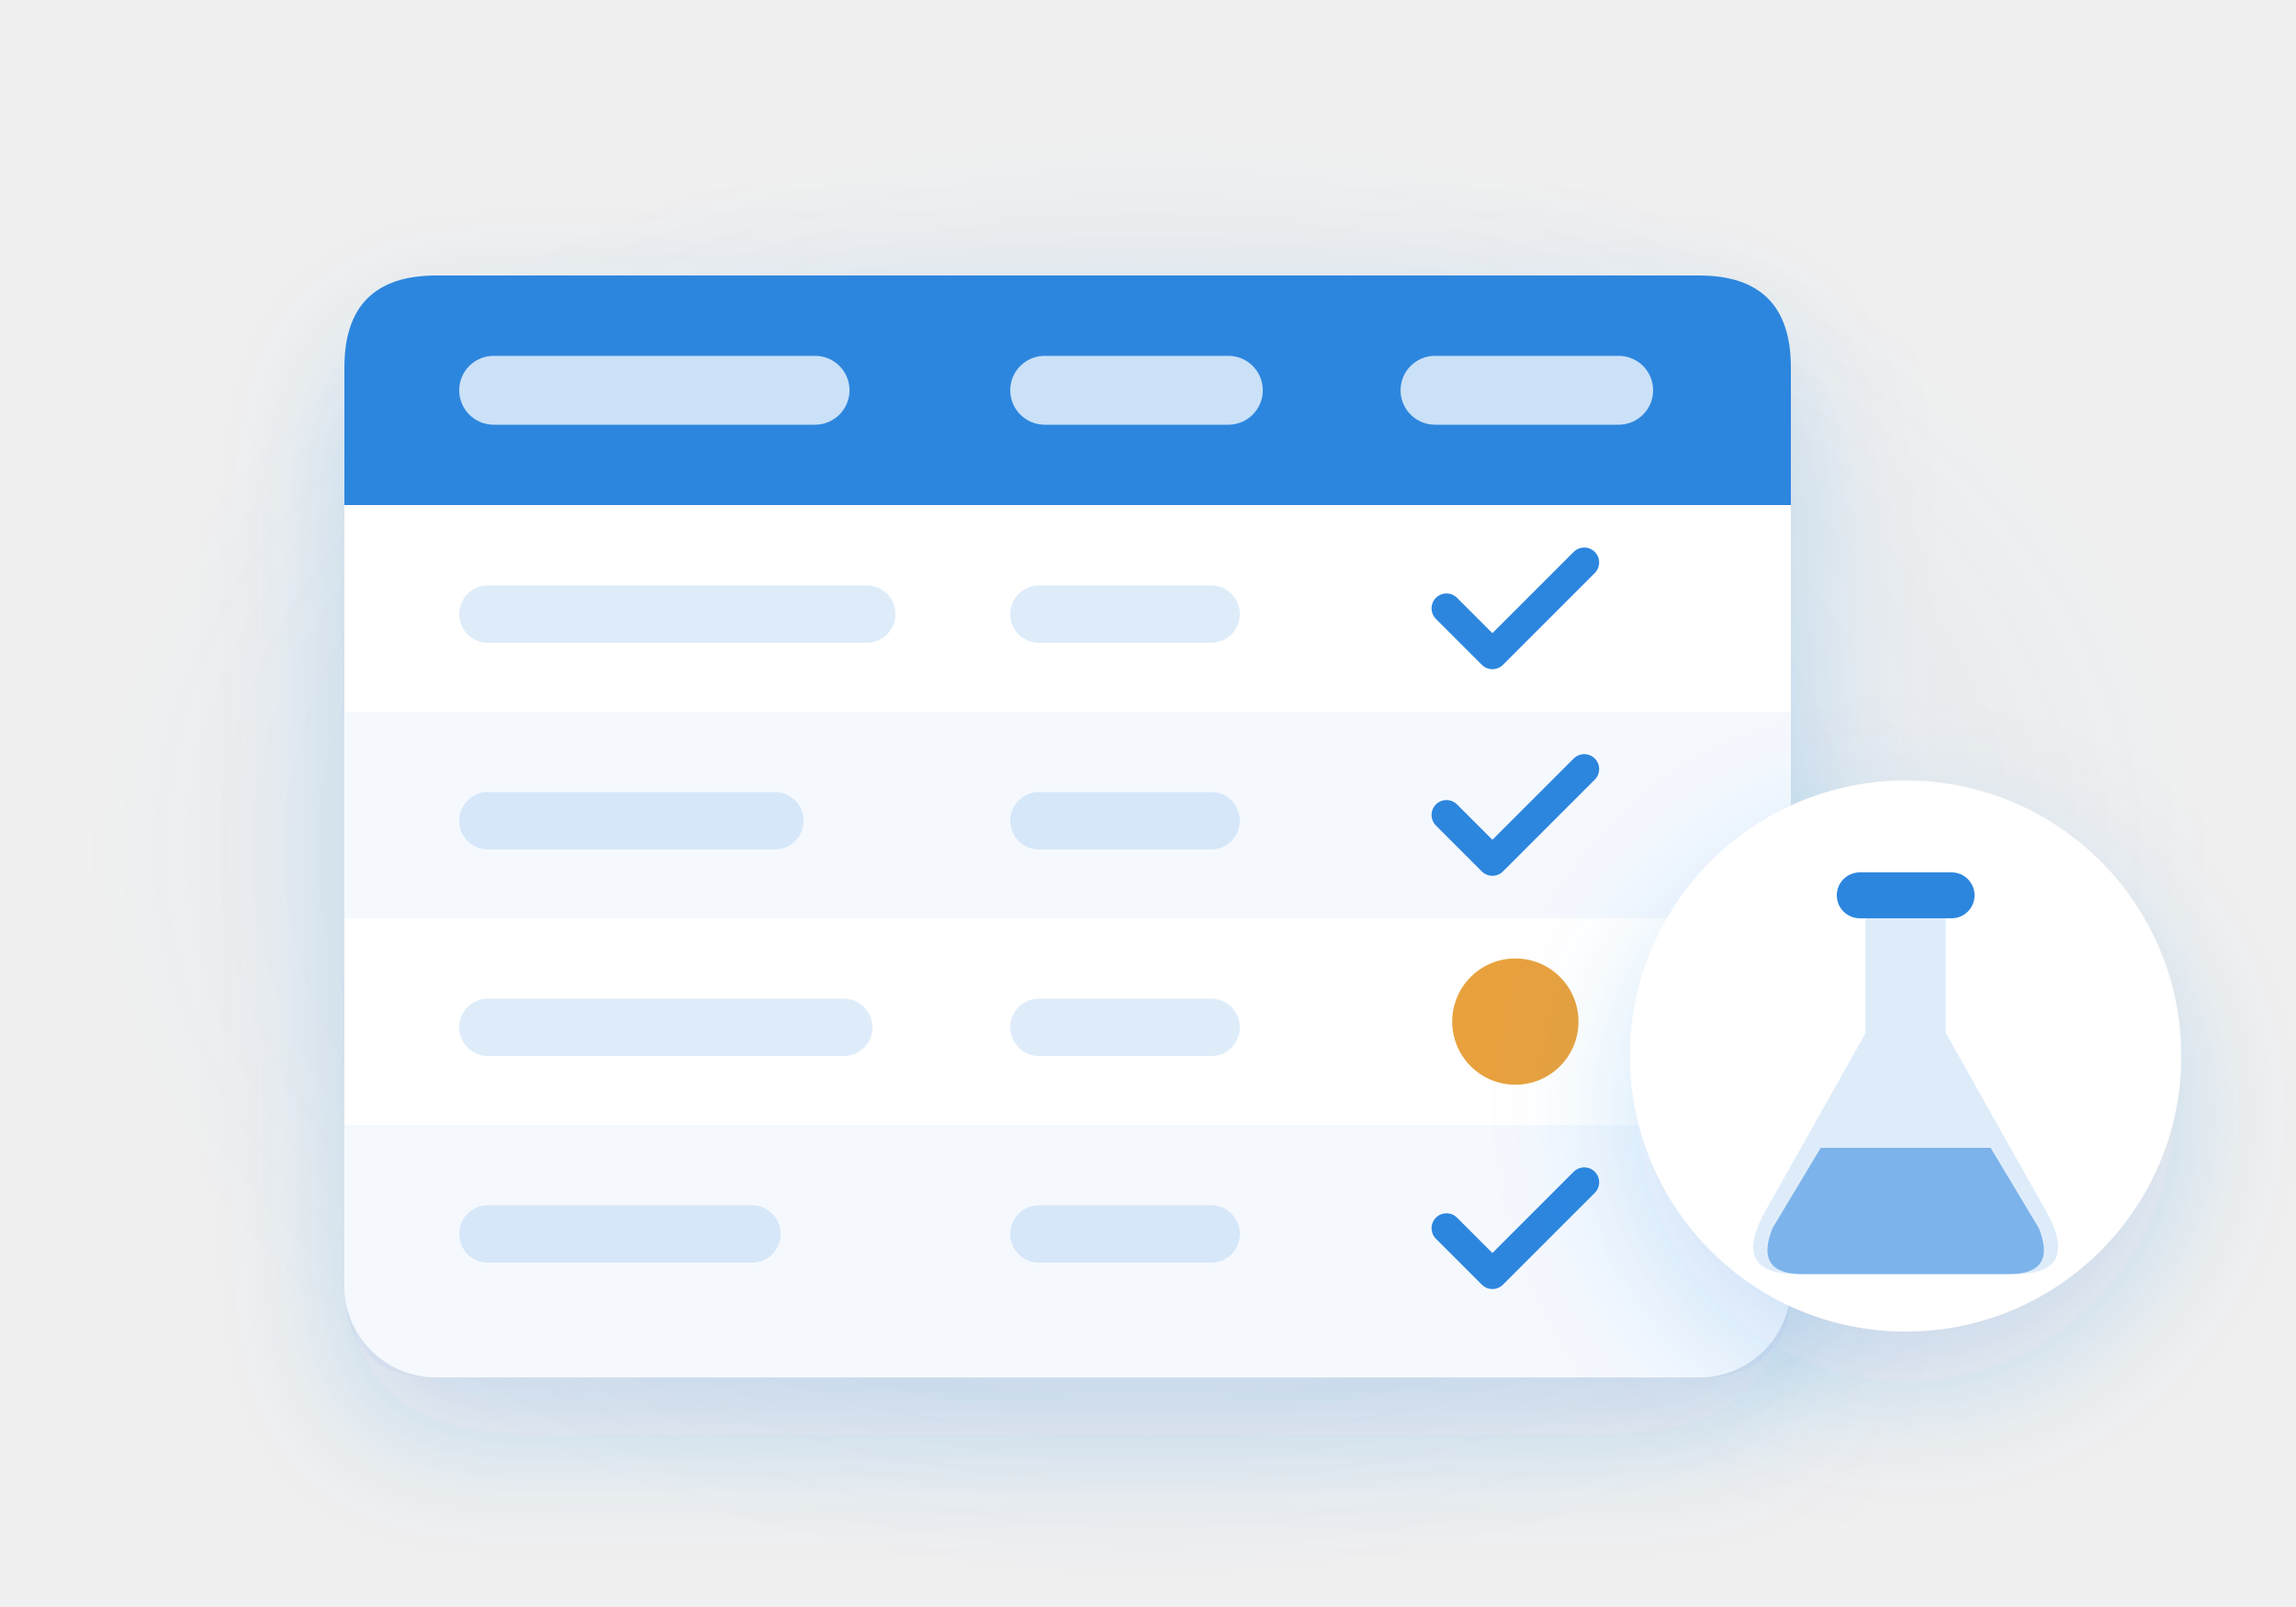
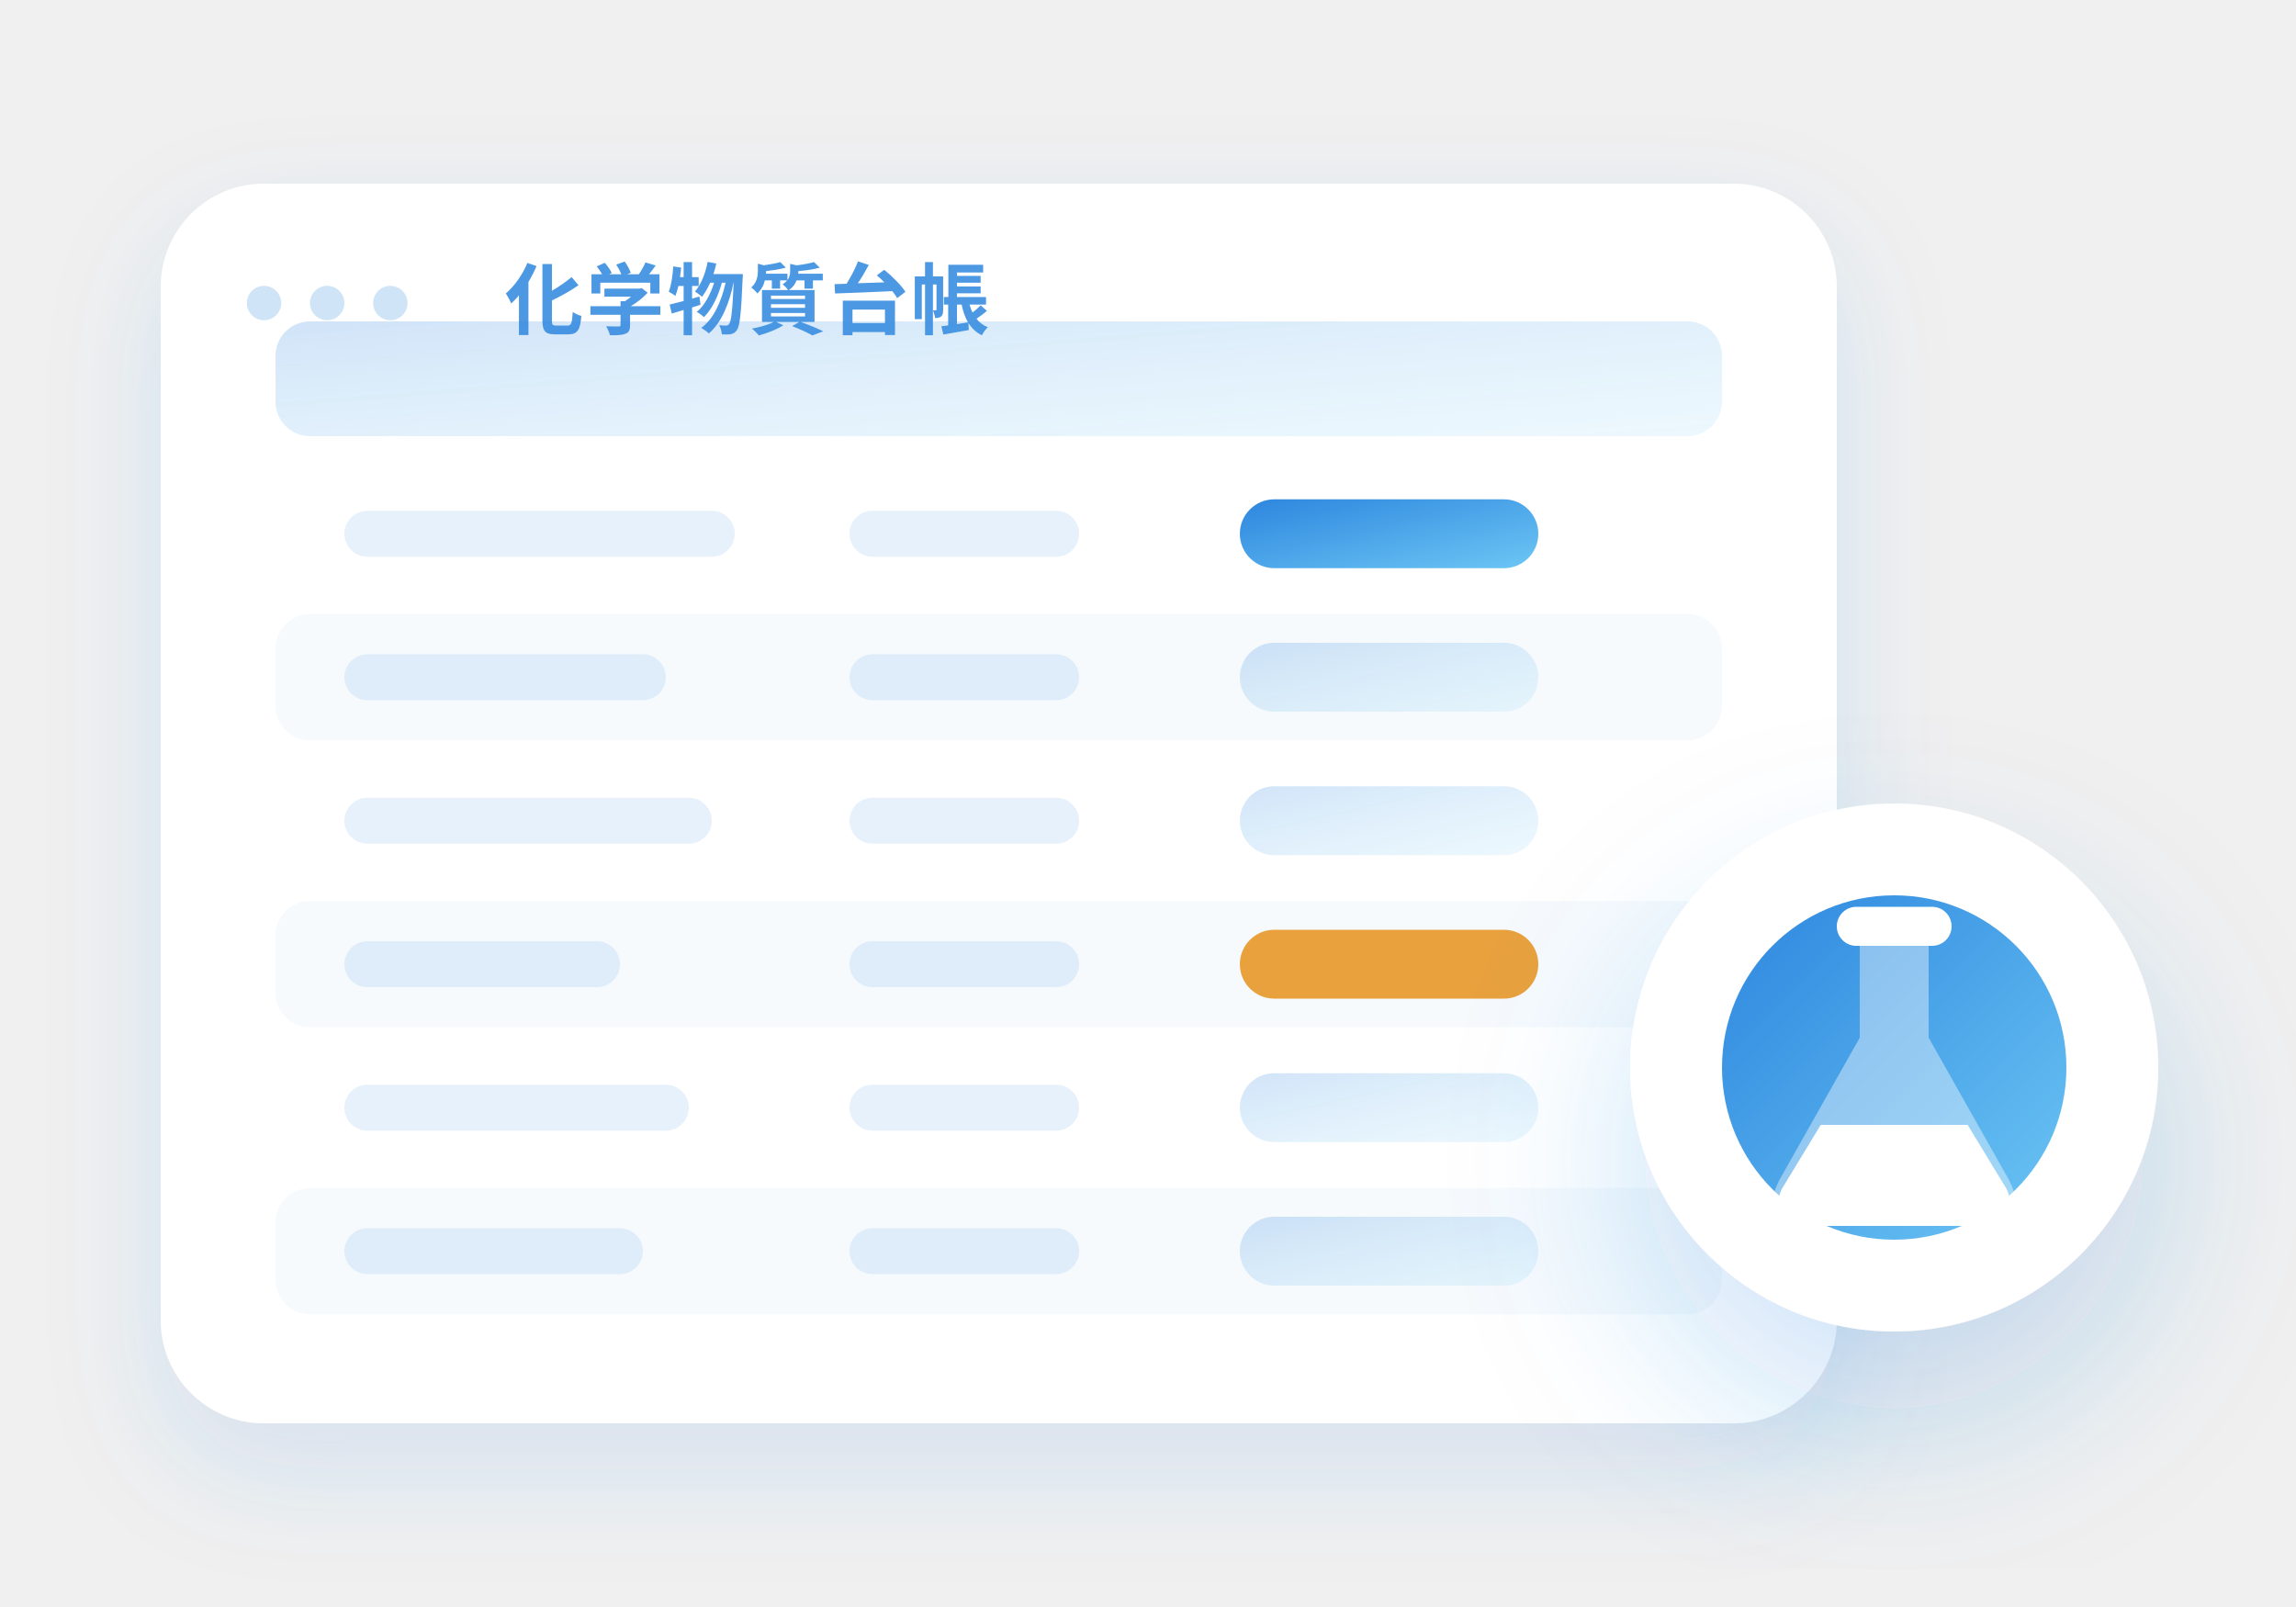
<svg xmlns="http://www.w3.org/2000/svg" viewBox="0 0 200 140" role="img" aria-label="化学物質台帳のイラスト">
  <defs>
-     <radialGradient id="bg" cx=".5" cy=".5" r=".5">
-       <stop offset="0" stop-color="#2d86de" stop-opacity=".13" />
-       <stop offset="1" stop-color="#2d86de" stop-opacity="0" />
-     </radialGradient>
-     <filter id="sh" x="-30%" y="-30%" width="160%" height="170%">
-       <feDropShadow dx="0" dy="5" stdDeviation="6" flood-color="#2d86de" flood-opacity=".2" />
+     <linearGradient id="g" x1="0" y1="0" x2="1" y2="1">
+       <stop offset="0" stop-color="#2d86de" />
+       <stop offset="1" stop-color="#6cc6f4" />
+     </linearGradient>
+     <linearGradient id="gs" x1="0" y1="0" x2="1" y2="1">
+       <stop offset="0" stop-color="#2d86de" stop-opacity=".22" />
+       <stop offset="1" stop-color="#6cc6f4" stop-opacity=".12" />
+     </linearGradient>
+     <filter id="s1" x="-25%" y="-25%" width="150%" height="160%">
+       <feDropShadow dx="0" dy="4" stdDeviation="5" flood-color="#2d86de" flood-opacity=".14" />
+     </filter>
+     <filter id="s2" x="-35%" y="-35%" width="170%" height="180%">
+       <feDropShadow dx="0" dy="8" stdDeviation="8" flood-color="#2d86de" flood-opacity=".22" />
    </filter>
  </defs>
-   <ellipse cx="100" cy="74" rx="92" ry="64" fill="url(#bg)" />
-   <rect x="30" y="24" width="126" height="96" rx="8" fill="#fff" filter="url(#sh)" />
-   <path d="M38 24 h110 q8 0 8 8 v12 h-126 v-12 q0-8 8-8z" fill="#2d86de" />
-   <g fill="#fff" fill-opacity=".75">
-     <rect x="40" y="31" width="34" height="6" rx="3" />
-     <rect x="88" y="31" width="22" height="6" rx="3" />
-     <rect x="122" y="31" width="22" height="6" rx="3" />
+   <g opacity="1">
+     <rect x="14" y="16" width="146" height="108" rx="9" fill="#fff" filter="url(#s1)" />
+     <circle cx="23.0" cy="26.4" r="1.5" fill="#2d86de" fill-opacity=".22" />
+     <circle cx="28.5" cy="26.4" r="1.5" fill="#2d86de" fill-opacity=".22" />
+     <circle cx="34.0" cy="26.4" r="1.5" fill="#2d86de" fill-opacity=".22" />
+     <text x="44" y="28.6" font-family="Noto Sans JP,Hiragino Sans,sans-serif" font-size="6.8" font-weight="700" fill="#2d86de" fill-opacity=".85" letter-spacing=".04em">化学物質台帳</text>
  </g>
-   <g fill="#2d86de" fill-opacity=".05">
-     <rect x="30" y="62" width="126" height="18" />
-     <path d="M30 98 h126 v14 q0 8-8 8 h-110 q-8 0-8-8z" />
-   </g>
-   <g fill="#2d86de" fill-opacity=".16">
-     <rect x="40" y="51" width="38" height="5" rx="2.5" />
-     <rect x="40" y="69" width="30" height="5" rx="2.5" />
-     <rect x="40" y="87" width="36" height="5" rx="2.5" />
-     <rect x="40" y="105" width="28" height="5" rx="2.5" />
-     <rect x="88" y="51" width="20" height="5" rx="2.5" />
-     <rect x="88" y="69" width="20" height="5" rx="2.5" />
-     <rect x="88" y="87" width="20" height="5" rx="2.5" />
-     <rect x="88" y="105" width="20" height="5" rx="2.5" />
-   </g>
-   <g stroke="#2d86de" stroke-width="2.6" fill="none" stroke-linecap="round" stroke-linejoin="round">
-     <path d="M126 53 l4 4 8-8" />
-     <path d="M126 71 l4 4 8-8" />
-     <path d="M126 107 l4 4 8-8" />
-   </g>
-   <circle cx="132" cy="89" r="5.5" fill="#e8a13d" />
-   <circle cx="166" cy="92" r="24" fill="#fff" filter="url(#sh)" />
-   <g transform="translate(154 76)">
-     <rect x="6" y="0" width="12" height="4" rx="2" fill="#2d86de" />
-     <path d="M8.5 4 h7 v10 l9 16 q2.5 5 -3 5 h-19 q-5.5 0 -3 -5 l9 -16z" fill="#2d86de" fill-opacity=".16" />
-     <path d="M4.6 24 h14.8 l4.2 7 q1.6 4 -2.6 4 h-18 q-4.2 0 -2.6 -4z" fill="#2d86de" fill-opacity=".55" />
+   <rect x="24" y="28" width="126" height="10" rx="3" fill="url(#gs)" />
+   <rect x="30" y="44.5" width="34" height="4" rx="2.0" fill="#2d86de" fill-opacity="0.12" />
+   <rect x="74" y="44.5" width="20" height="4" rx="2.0" fill="#2d86de" fill-opacity="0.12" />
+   <rect x="108" y="43.5" width="26" height="6" rx="3.0" fill="url(#g)" />
+   <rect x="24" y="53.5" width="126" height="11" rx="3" fill="#2d86de" fill-opacity=".04" />
+   <rect x="30" y="57.0" width="28" height="4" rx="2.0" fill="#2d86de" fill-opacity="0.12" />
+   <rect x="74" y="57.0" width="20" height="4" rx="2.0" fill="#2d86de" fill-opacity="0.12" />
+   <rect x="108" y="56.0" width="26" height="6" rx="3.0" fill="url(#gs)" />
+   <rect x="30" y="69.5" width="32" height="4" rx="2.0" fill="#2d86de" fill-opacity="0.12" />
+   <rect x="74" y="69.5" width="20" height="4" rx="2.0" fill="#2d86de" fill-opacity="0.12" />
+   <rect x="108" y="68.5" width="26" height="6" rx="3.0" fill="url(#gs)" />
+   <rect x="24" y="78.5" width="126" height="11" rx="3" fill="#2d86de" fill-opacity=".04" />
+   <rect x="30" y="82.0" width="24" height="4" rx="2.0" fill="#2d86de" fill-opacity="0.12" />
+   <rect x="74" y="82.0" width="20" height="4" rx="2.0" fill="#2d86de" fill-opacity="0.12" />
+   <rect x="108" y="81.0" width="26" height="6" rx="3.0" fill="#e8a13d" />
+   <rect x="30" y="94.5" width="30" height="4" rx="2.0" fill="#2d86de" fill-opacity="0.12" />
+   <rect x="74" y="94.5" width="20" height="4" rx="2.0" fill="#2d86de" fill-opacity="0.12" />
+   <rect x="108" y="93.5" width="26" height="6" rx="3.0" fill="url(#gs)" />
+   <rect x="24" y="103.5" width="126" height="11" rx="3" fill="#2d86de" fill-opacity=".04" />
+   <rect x="30" y="107.0" width="26" height="4" rx="2.0" fill="#2d86de" fill-opacity="0.12" />
+   <rect x="74" y="107.0" width="20" height="4" rx="2.0" fill="#2d86de" fill-opacity="0.12" />
+   <rect x="108" y="106.0" width="26" height="6" rx="3.0" fill="url(#gs)" />
+   <rect x="142" y="70" width="46" height="46" rx="23" fill="#fff" filter="url(#s2)" />
+   <circle cx="165" cy="93" r="15" fill="url(#g)" />
+   <g transform="translate(155 79) scale(1)">
+     <rect x="5" y="0" width="10" height="3.4" rx="1.7" fill="#fff" />
+     <path d="M7 3.4 h6 v8 l7 12.4 q2 4 -2.4 4 h-15.2 q-4.4 0 -2.4 -4 l7 -12.4z" fill="#fff" fill-opacity=".4" />
+     <path d="M3.6 19 h12.8 l3.4 5.6 q1.4 3.2 -2.2 3.2 h-15.2 q-3.6 0 -2.2 -3.2z" fill="#fff" />
  </g>
</svg>
